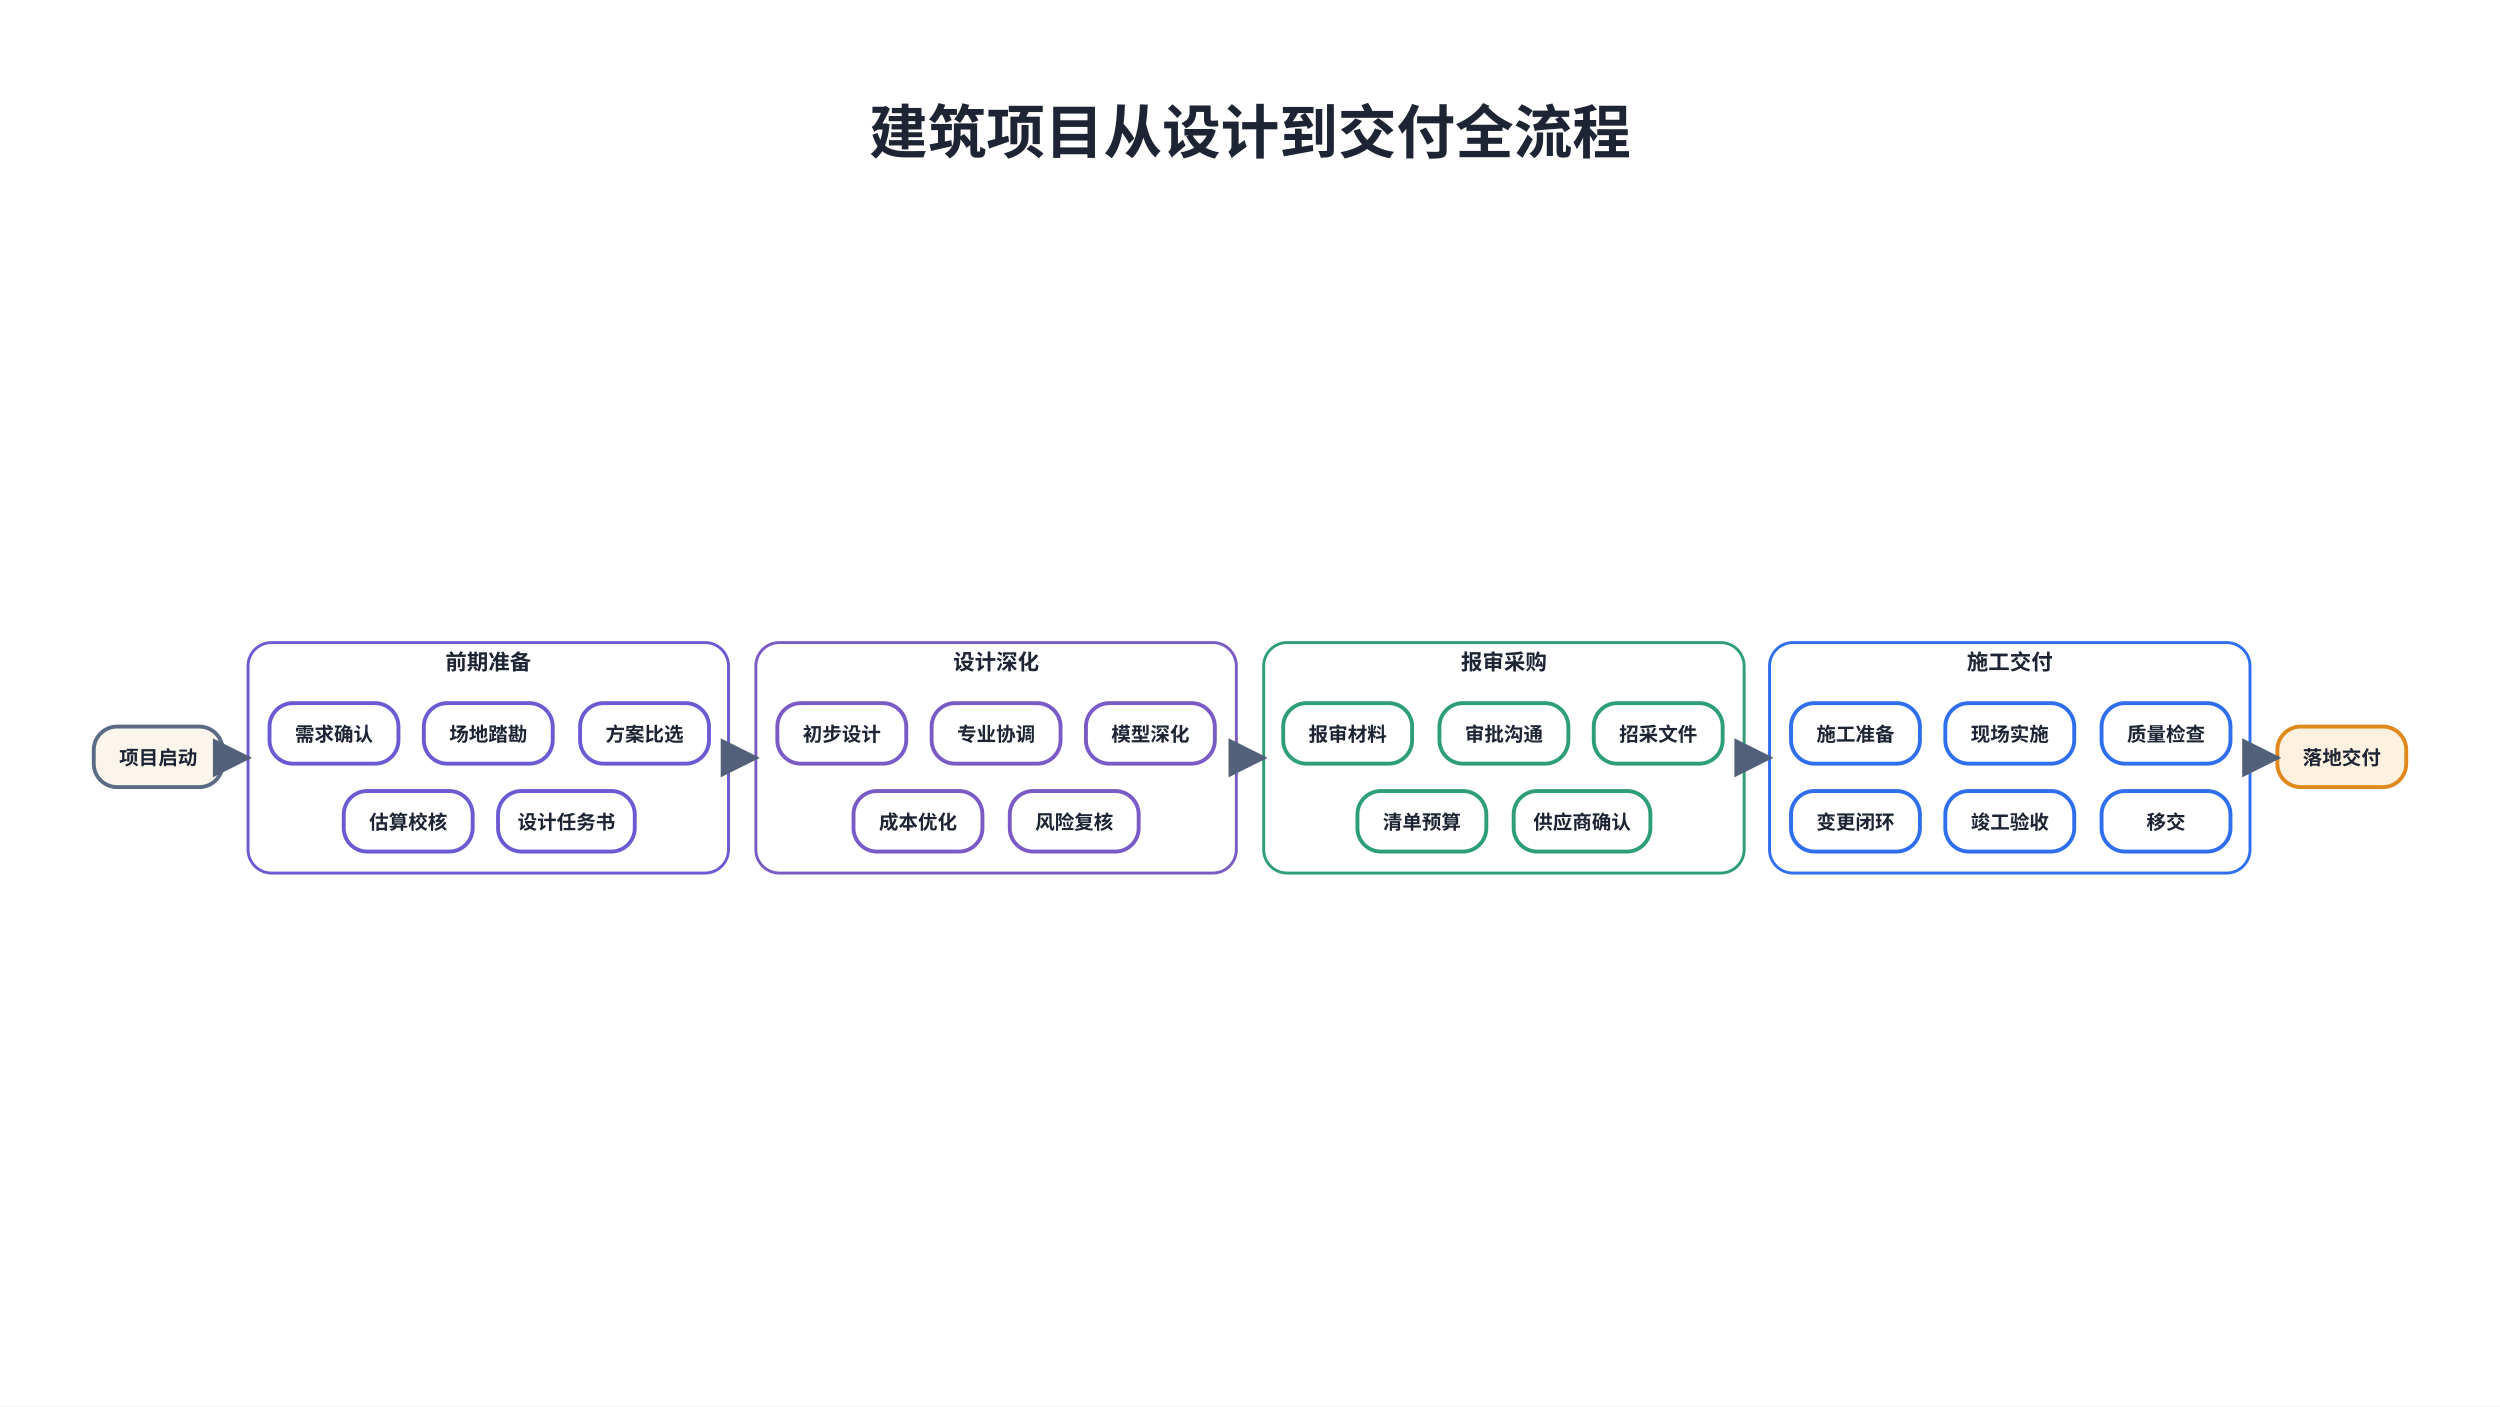
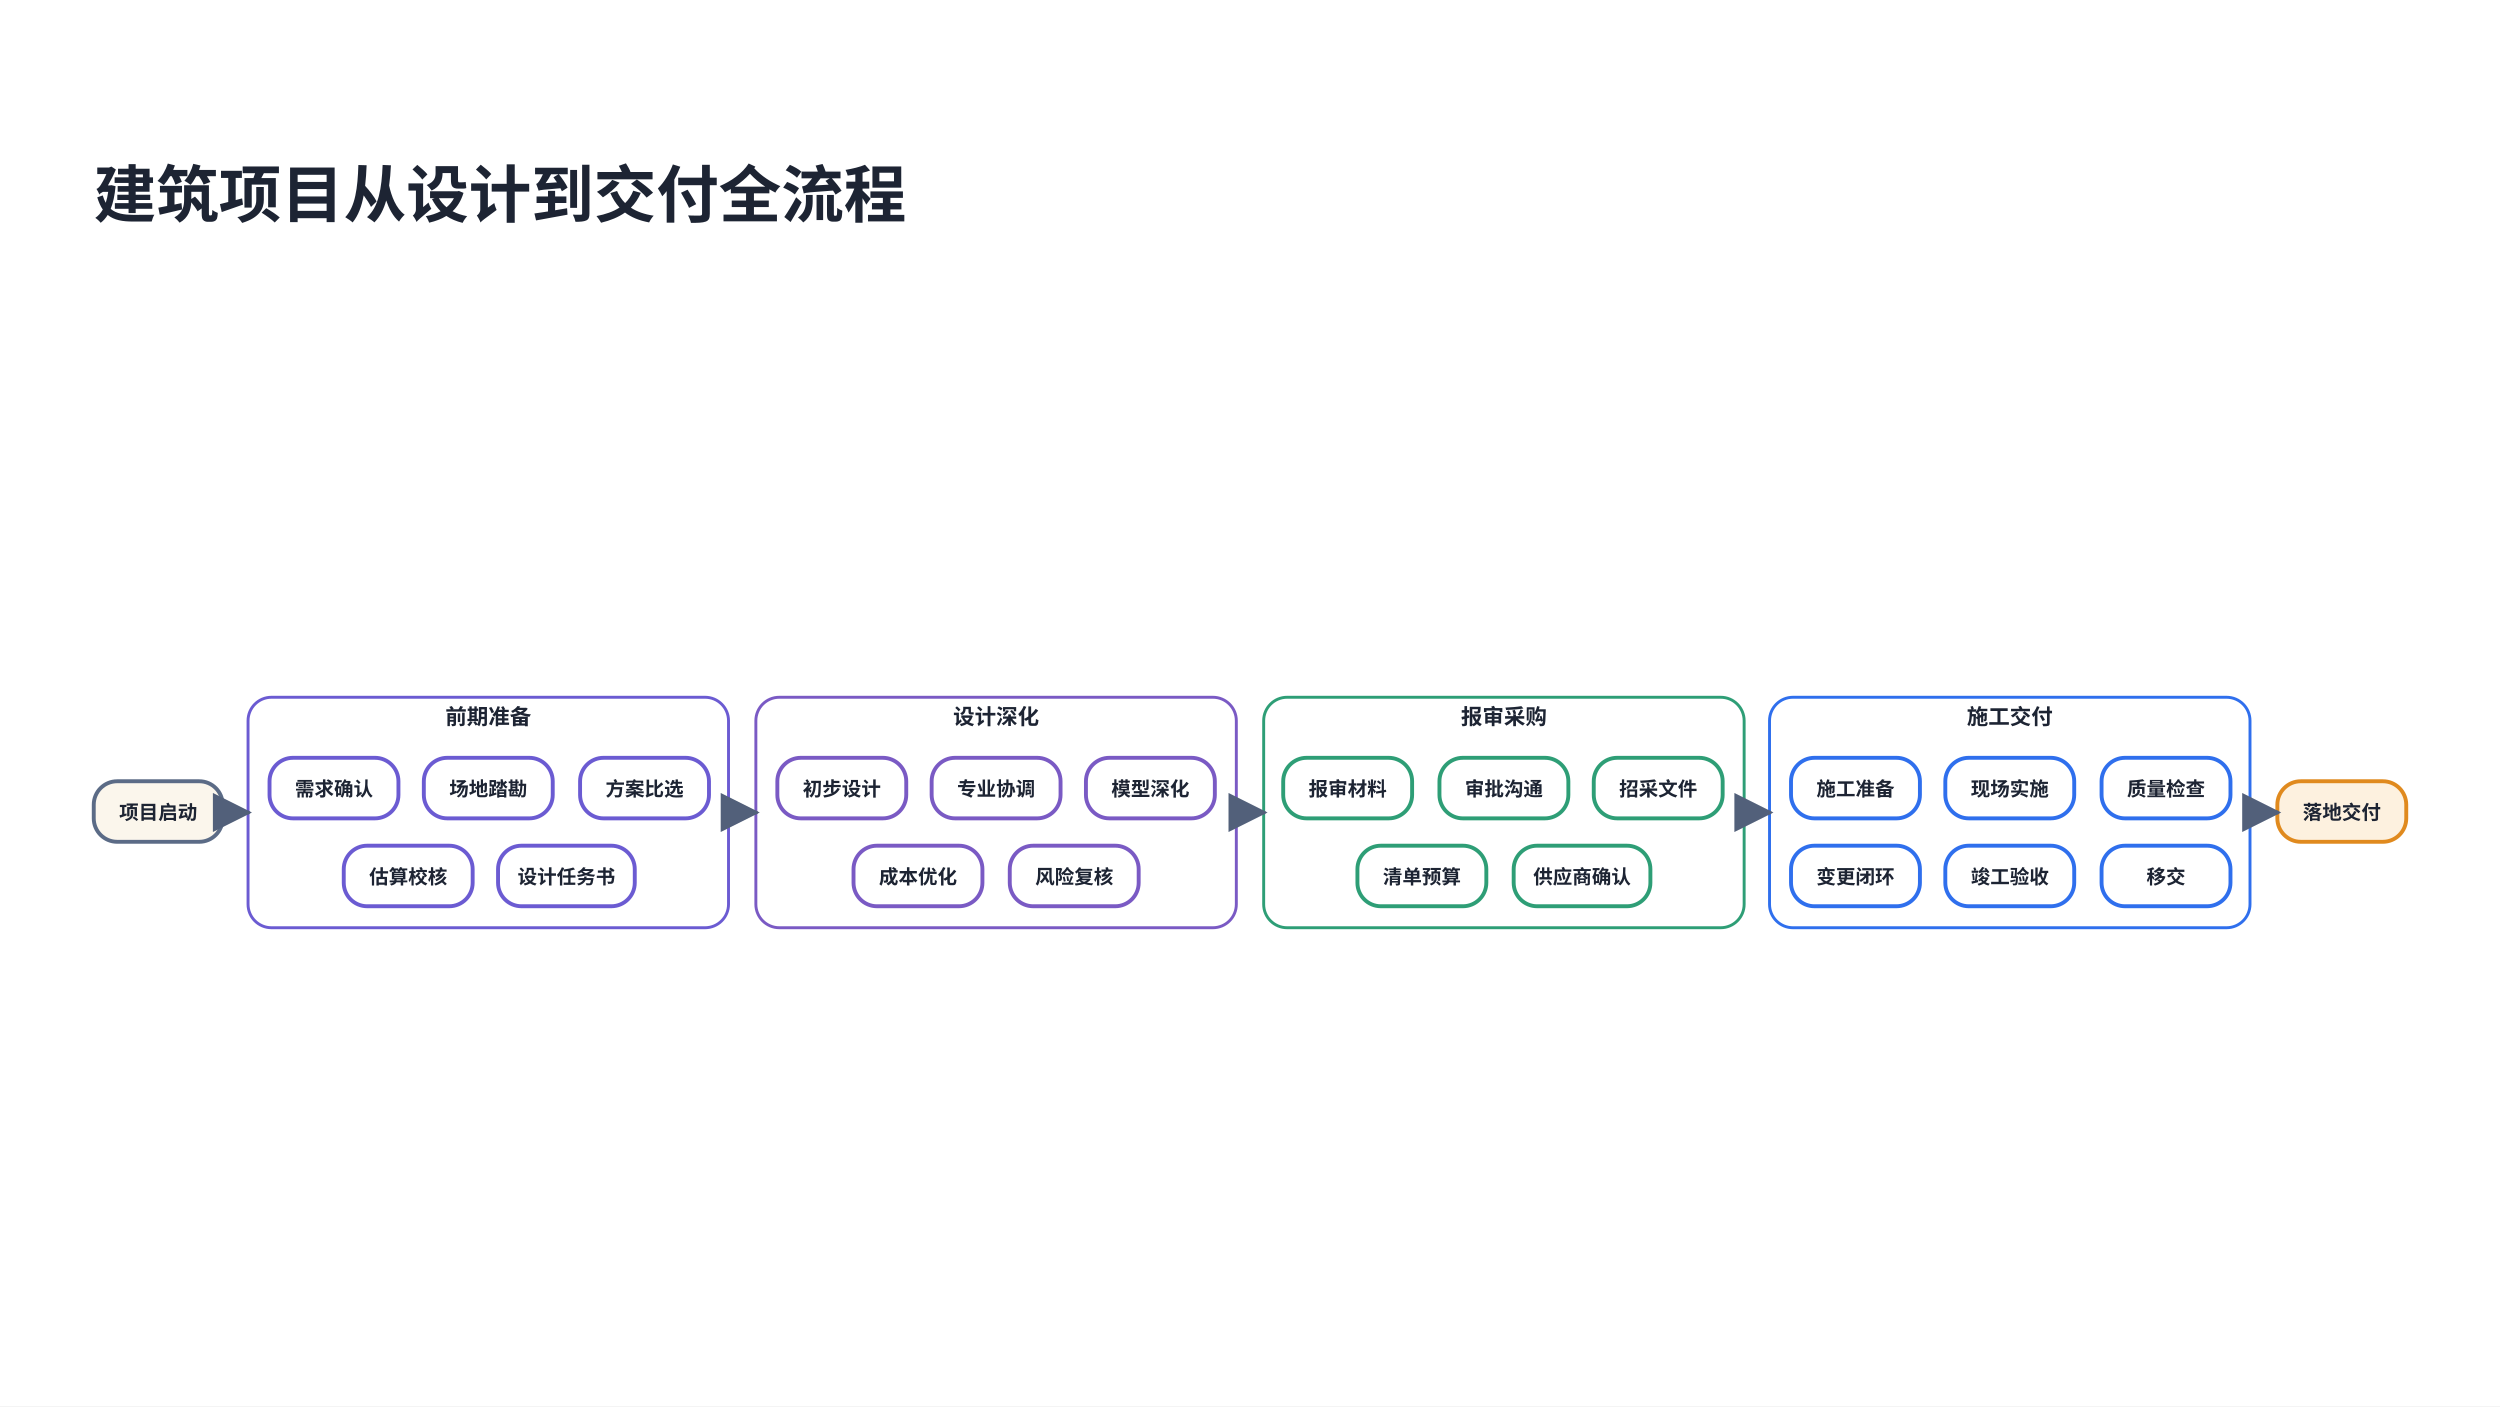
<svg xmlns="http://www.w3.org/2000/svg" id="figure-svg" viewBox="0 0 1280 720" role="img" aria-labelledby="figure-title figure-desc" font-family="'Microsoft YaHei', 'Microsoft YaHei', '微软雅黑', 'PingFang SC', 'Noto Sans CJK SC', Inter, Arial, sans-serif">
  <rect width="1280" height="720" fill="#FFFFFF" />
-   <text data-node-id="figure-title-text" x="640" y="68" fill="#1D2433" font-size="30" font-weight="700" text-anchor="middle" dominant-baseline="middle" font-family="'Microsoft YaHei', 'Microsoft YaHei', '微软雅黑', 'PingFang SC', 'Noto Sans CJK SC', Inter, Arial, sans-serif">
-     <tspan x="640" y="68">建筑项目从设计到交付全流程</tspan>
+   <text data-node-id="figure-title-text" x="48" y="100" fill="#1D2433" font-size="32" font-weight="800" text-anchor="start" dominant-baseline="middle" font-family="'Microsoft YaHei', 'Microsoft YaHei', '微软雅黑', 'PingFang SC', 'Noto Sans CJK SC', Inter, Arial, sans-serif">
+     <tspan x="48" y="100">建筑项目从设计到交付全流程</tspan>
  </text>
  <g data-node-id="start-group">
-     <rect data-node-id="start-rect" x="48" y="372" width="66" height="31" rx="12" fill="#FBF6EC" stroke="#5B6B86" stroke-width="2" />
-     <text data-node-id="start-title" x="81" y="388" fill="#1D2433" font-size="10" font-weight="700" text-anchor="middle" dominant-baseline="middle" font-family="'Microsoft YaHei', 'Microsoft YaHei', '微软雅黑', 'PingFang SC', 'Noto Sans CJK SC', Inter, Arial, sans-serif">
-       <tspan x="81" y="388">项目启动</tspan>
+     <rect data-node-id="start-rect" x="48" y="400" width="66" height="31" rx="12" fill="#FBF6EC" stroke="#5B6B86" stroke-width="2" />
+     <text data-node-id="start-title" x="81" y="416" fill="#1D2433" font-size="10" font-weight="700" text-anchor="middle" dominant-baseline="middle" font-family="'Microsoft YaHei', 'Microsoft YaHei', '微软雅黑', 'PingFang SC', 'Noto Sans CJK SC', Inter, Arial, sans-serif">
+       <tspan x="81" y="416">项目启动</tspan>
    </text>
  </g>
  <g data-node-id="p1-group">
-     <rect data-node-id="p1-rect" x="127" y="329" width="246" height="118" rx="12" fill="#FFFFFF" stroke="#6B5BD2" stroke-width="1.5" />
-     <text data-node-id="p1-label" x="250" y="339" fill="#1D2433" font-size="11" font-weight="700" text-anchor="middle" dominant-baseline="middle" font-family="'Microsoft YaHei', 'Microsoft YaHei', '微软雅黑', 'PingFang SC', 'Noto Sans CJK SC', Inter, Arial, sans-serif">
-       <tspan x="250" y="339">前期准备</tspan>
+     <rect data-node-id="p1-rect" x="127" y="357" width="246" height="118" rx="12" fill="#FFFFFF" stroke="#6B5BD2" stroke-width="1.5" />
+     <text data-node-id="p1-label" x="250" y="367" fill="#1D2433" font-size="11" font-weight="700" text-anchor="middle" dominant-baseline="middle" font-family="'Microsoft YaHei', 'Microsoft YaHei', '微软雅黑', 'PingFang SC', 'Noto Sans CJK SC', Inter, Arial, sans-serif">
+       <tspan x="250" y="367">前期准备</tspan>
    </text>
    <g data-node-id="p1-0-group">
-       <rect data-node-id="p1-0-rect" x="138" y="360" width="66" height="31" rx="12" fill="#FFFFFF" stroke="#6B5BD2" stroke-width="2" />
-       <text data-node-id="p1-0-title" x="171" y="376" fill="#1D2433" font-size="10" font-weight="700" text-anchor="middle" dominant-baseline="middle" font-family="'Microsoft YaHei', 'Microsoft YaHei', '微软雅黑', 'PingFang SC', 'Noto Sans CJK SC', Inter, Arial, sans-serif">
-         <tspan x="171" y="376">需求确认</tspan>
+       <rect data-node-id="p1-0-rect" x="138" y="388" width="66" height="31" rx="12" fill="#FFFFFF" stroke="#6B5BD2" stroke-width="2" />
+       <text data-node-id="p1-0-title" x="171" y="404" fill="#1D2433" font-size="10" font-weight="700" text-anchor="middle" dominant-baseline="middle" font-family="'Microsoft YaHei', 'Microsoft YaHei', '微软雅黑', 'PingFang SC', 'Noto Sans CJK SC', Inter, Arial, sans-serif">
+         <tspan x="171" y="404">需求确认</tspan>
      </text>
    </g>
    <g data-node-id="p1-1-group">
-       <rect data-node-id="p1-1-rect" x="217" y="360" width="66" height="31" rx="12" fill="#FFFFFF" stroke="#6B5BD2" stroke-width="2" />
-       <text data-node-id="p1-1-title" x="250" y="376" fill="#1D2433" font-size="10" font-weight="700" text-anchor="middle" dominant-baseline="middle" font-family="'Microsoft YaHei', 'Microsoft YaHei', '微软雅黑', 'PingFang SC', 'Noto Sans CJK SC', Inter, Arial, sans-serif">
-         <tspan x="250" y="376">场地踏勘</tspan>
+       <rect data-node-id="p1-1-rect" x="217" y="388" width="66" height="31" rx="12" fill="#FFFFFF" stroke="#6B5BD2" stroke-width="2" />
+       <text data-node-id="p1-1-title" x="250" y="404" fill="#1D2433" font-size="10" font-weight="700" text-anchor="middle" dominant-baseline="middle" font-family="'Microsoft YaHei', 'Microsoft YaHei', '微软雅黑', 'PingFang SC', 'Noto Sans CJK SC', Inter, Arial, sans-serif">
+         <tspan x="250" y="404">场地踏勘</tspan>
      </text>
    </g>
    <g data-node-id="p1-2-group">
-       <rect data-node-id="p1-2-rect" x="297" y="360" width="66" height="31" rx="12" fill="#FFFFFF" stroke="#6B5BD2" stroke-width="2" />
-       <text data-node-id="p1-2-title" x="330" y="376" fill="#1D2433" font-size="10" font-weight="700" text-anchor="middle" dominant-baseline="middle" font-family="'Microsoft YaHei', 'Microsoft YaHei', '微软雅黑', 'PingFang SC', 'Noto Sans CJK SC', Inter, Arial, sans-serif">
-         <tspan x="330" y="376">方案比选</tspan>
+       <rect data-node-id="p1-2-rect" x="297" y="388" width="66" height="31" rx="12" fill="#FFFFFF" stroke="#6B5BD2" stroke-width="2" />
+       <text data-node-id="p1-2-title" x="330" y="404" fill="#1D2433" font-size="10" font-weight="700" text-anchor="middle" dominant-baseline="middle" font-family="'Microsoft YaHei', 'Microsoft YaHei', '微软雅黑', 'PingFang SC', 'Noto Sans CJK SC', Inter, Arial, sans-serif">
+         <tspan x="330" y="404">方案比选</tspan>
      </text>
    </g>
    <g data-node-id="p1-3-group">
-       <rect data-node-id="p1-3-rect" x="176" y="405" width="66" height="31" rx="12" fill="#FFFFFF" stroke="#6B5BD2" stroke-width="2" />
-       <text data-node-id="p1-3-title" x="209" y="421" fill="#1D2433" font-size="10" font-weight="700" text-anchor="middle" dominant-baseline="middle" font-family="'Microsoft YaHei', 'Microsoft YaHei', '微软雅黑', 'PingFang SC', 'Noto Sans CJK SC', Inter, Arial, sans-serif">
-         <tspan x="209" y="421">估算校核</tspan>
+       <rect data-node-id="p1-3-rect" x="176" y="433" width="66" height="31" rx="12" fill="#FFFFFF" stroke="#6B5BD2" stroke-width="2" />
+       <text data-node-id="p1-3-title" x="209" y="449" fill="#1D2433" font-size="10" font-weight="700" text-anchor="middle" dominant-baseline="middle" font-family="'Microsoft YaHei', 'Microsoft YaHei', '微软雅黑', 'PingFang SC', 'Noto Sans CJK SC', Inter, Arial, sans-serif">
+         <tspan x="209" y="449">估算校核</tspan>
      </text>
    </g>
    <g data-node-id="p1-4-group">
-       <rect data-node-id="p1-4-rect" x="255" y="405" width="70" height="31" rx="12" fill="#FFFFFF" stroke="#6B5BD2" stroke-width="2" />
-       <text data-node-id="p1-4-title" x="290" y="421" fill="#1D2433" font-size="10" font-weight="700" text-anchor="middle" dominant-baseline="middle" font-family="'Microsoft YaHei', 'Microsoft YaHei', '微软雅黑', 'PingFang SC', 'Noto Sans CJK SC', Inter, Arial, sans-serif">
-         <tspan x="290" y="421">设计任务书</tspan>
+       <rect data-node-id="p1-4-rect" x="255" y="433" width="70" height="31" rx="12" fill="#FFFFFF" stroke="#6B5BD2" stroke-width="2" />
+       <text data-node-id="p1-4-title" x="290" y="449" fill="#1D2433" font-size="10" font-weight="700" text-anchor="middle" dominant-baseline="middle" font-family="'Microsoft YaHei', 'Microsoft YaHei', '微软雅黑', 'PingFang SC', 'Noto Sans CJK SC', Inter, Arial, sans-serif">
+         <tspan x="290" y="449">设计任务书</tspan>
      </text>
    </g>
  </g>
  <g data-node-id="p2-group">
-     <rect data-node-id="p2-rect" x="387" y="329" width="246" height="118" rx="12" fill="#FFFFFF" stroke="#7A5AC4" stroke-width="1.5" />
-     <text data-node-id="p2-label" x="510" y="339" fill="#1D2433" font-size="11" font-weight="700" text-anchor="middle" dominant-baseline="middle" font-family="'Microsoft YaHei', 'Microsoft YaHei', '微软雅黑', 'PingFang SC', 'Noto Sans CJK SC', Inter, Arial, sans-serif">
-       <tspan x="510" y="339">设计深化</tspan>
+     <rect data-node-id="p2-rect" x="387" y="357" width="246" height="118" rx="12" fill="#FFFFFF" stroke="#7A5AC4" stroke-width="1.5" />
+     <text data-node-id="p2-label" x="510" y="367" fill="#1D2433" font-size="11" font-weight="700" text-anchor="middle" dominant-baseline="middle" font-family="'Microsoft YaHei', 'Microsoft YaHei', '微软雅黑', 'PingFang SC', 'Noto Sans CJK SC', Inter, Arial, sans-serif">
+       <tspan x="510" y="367">设计深化</tspan>
    </text>
    <g data-node-id="p2-0-group">
-       <rect data-node-id="p2-0-rect" x="398" y="360" width="66" height="31" rx="12" fill="#FFFFFF" stroke="#7A5AC4" stroke-width="2" />
-       <text data-node-id="p2-0-title" x="431" y="376" fill="#1D2433" font-size="10" font-weight="700" text-anchor="middle" dominant-baseline="middle" font-family="'Microsoft YaHei', 'Microsoft YaHei', '微软雅黑', 'PingFang SC', 'Noto Sans CJK SC', Inter, Arial, sans-serif">
-         <tspan x="431" y="376">初步设计</tspan>
+       <rect data-node-id="p2-0-rect" x="398" y="388" width="66" height="31" rx="12" fill="#FFFFFF" stroke="#7A5AC4" stroke-width="2" />
+       <text data-node-id="p2-0-title" x="431" y="404" fill="#1D2433" font-size="10" font-weight="700" text-anchor="middle" dominant-baseline="middle" font-family="'Microsoft YaHei', 'Microsoft YaHei', '微软雅黑', 'PingFang SC', 'Noto Sans CJK SC', Inter, Arial, sans-serif">
+         <tspan x="431" y="404">初步设计</tspan>
      </text>
    </g>
    <g data-node-id="p2-1-group">
-       <rect data-node-id="p2-1-rect" x="477" y="360" width="66" height="31" rx="12" fill="#FFFFFF" stroke="#7A5AC4" stroke-width="2" />
-       <text data-node-id="p2-1-title" x="510" y="376" fill="#1D2433" font-size="10" font-weight="700" text-anchor="middle" dominant-baseline="middle" font-family="'Microsoft YaHei', 'Microsoft YaHei', '微软雅黑', 'PingFang SC', 'Noto Sans CJK SC', Inter, Arial, sans-serif">
-         <tspan x="510" y="376">专业协调</tspan>
+       <rect data-node-id="p2-1-rect" x="477" y="388" width="66" height="31" rx="12" fill="#FFFFFF" stroke="#7A5AC4" stroke-width="2" />
+       <text data-node-id="p2-1-title" x="510" y="404" fill="#1D2433" font-size="10" font-weight="700" text-anchor="middle" dominant-baseline="middle" font-family="'Microsoft YaHei', 'Microsoft YaHei', '微软雅黑', 'PingFang SC', 'Noto Sans CJK SC', Inter, Arial, sans-serif">
+         <tspan x="510" y="404">专业协调</tspan>
      </text>
    </g>
    <g data-node-id="p2-2-group">
-       <rect data-node-id="p2-2-rect" x="556" y="360" width="66" height="31" rx="12" fill="#FFFFFF" stroke="#7A5AC4" stroke-width="2" />
-       <text data-node-id="p2-2-title" x="589" y="376" fill="#1D2433" font-size="10" font-weight="700" text-anchor="middle" dominant-baseline="middle" font-family="'Microsoft YaHei', 'Microsoft YaHei', '微软雅黑', 'PingFang SC', 'Noto Sans CJK SC', Inter, Arial, sans-serif">
-         <tspan x="589" y="376">模型深化</tspan>
+       <rect data-node-id="p2-2-rect" x="556" y="388" width="66" height="31" rx="12" fill="#FFFFFF" stroke="#7A5AC4" stroke-width="2" />
+       <text data-node-id="p2-2-title" x="589" y="404" fill="#1D2433" font-size="10" font-weight="700" text-anchor="middle" dominant-baseline="middle" font-family="'Microsoft YaHei', 'Microsoft YaHei', '微软雅黑', 'PingFang SC', 'Noto Sans CJK SC', Inter, Arial, sans-serif">
+         <tspan x="589" y="404">模型深化</tspan>
      </text>
    </g>
    <g data-node-id="p2-3-group">
-       <rect data-node-id="p2-3-rect" x="437" y="405" width="66" height="31" rx="12" fill="#FFFFFF" stroke="#7A5AC4" stroke-width="2" />
-       <text data-node-id="p2-3-title" x="470" y="421" fill="#1D2433" font-size="10" font-weight="700" text-anchor="middle" dominant-baseline="middle" font-family="'Microsoft YaHei', 'Microsoft YaHei', '微软雅黑', 'PingFang SC', 'Noto Sans CJK SC', Inter, Arial, sans-serif">
-         <tspan x="470" y="421">成本优化</tspan>
+       <rect data-node-id="p2-3-rect" x="437" y="433" width="66" height="31" rx="12" fill="#FFFFFF" stroke="#7A5AC4" stroke-width="2" />
+       <text data-node-id="p2-3-title" x="470" y="449" fill="#1D2433" font-size="10" font-weight="700" text-anchor="middle" dominant-baseline="middle" font-family="'Microsoft YaHei', 'Microsoft YaHei', '微软雅黑', 'PingFang SC', 'Noto Sans CJK SC', Inter, Arial, sans-serif">
+         <tspan x="470" y="449">成本优化</tspan>
      </text>
    </g>
    <g data-node-id="p2-4-group">
-       <rect data-node-id="p2-4-rect" x="517" y="405" width="66" height="31" rx="12" fill="#FFFFFF" stroke="#7A5AC4" stroke-width="2" />
-       <text data-node-id="p2-4-title" x="550" y="421" fill="#1D2433" font-size="10" font-weight="700" text-anchor="middle" dominant-baseline="middle" font-family="'Microsoft YaHei', 'Microsoft YaHei', '微软雅黑', 'PingFang SC', 'Noto Sans CJK SC', Inter, Arial, sans-serif">
-         <tspan x="550" y="421">风险复核</tspan>
+       <rect data-node-id="p2-4-rect" x="517" y="433" width="66" height="31" rx="12" fill="#FFFFFF" stroke="#7A5AC4" stroke-width="2" />
+       <text data-node-id="p2-4-title" x="550" y="449" fill="#1D2433" font-size="10" font-weight="700" text-anchor="middle" dominant-baseline="middle" font-family="'Microsoft YaHei', 'Microsoft YaHei', '微软雅黑', 'PingFang SC', 'Noto Sans CJK SC', Inter, Arial, sans-serif">
+         <tspan x="550" y="449">风险复核</tspan>
      </text>
    </g>
  </g>
  <g data-node-id="p3-group">
-     <rect data-node-id="p3-rect" x="647" y="329" width="246" height="118" rx="12" fill="#FFFFFF" stroke="#2E9E76" stroke-width="1.5" />
-     <text data-node-id="p3-label" x="770" y="339" fill="#1D2433" font-size="11" font-weight="700" text-anchor="middle" dominant-baseline="middle" font-family="'Microsoft YaHei', 'Microsoft YaHei', '微软雅黑', 'PingFang SC', 'Noto Sans CJK SC', Inter, Arial, sans-serif">
-       <tspan x="770" y="339">报审采购</tspan>
+     <rect data-node-id="p3-rect" x="647" y="357" width="246" height="118" rx="12" fill="#FFFFFF" stroke="#2E9E76" stroke-width="1.5" />
+     <text data-node-id="p3-label" x="770" y="367" fill="#1D2433" font-size="11" font-weight="700" text-anchor="middle" dominant-baseline="middle" font-family="'Microsoft YaHei', 'Microsoft YaHei', '微软雅黑', 'PingFang SC', 'Noto Sans CJK SC', Inter, Arial, sans-serif">
+       <tspan x="770" y="367">报审采购</tspan>
    </text>
    <g data-node-id="p3-0-group">
-       <rect data-node-id="p3-0-rect" x="657" y="360" width="66" height="31" rx="12" fill="#FFFFFF" stroke="#2E9E76" stroke-width="2" />
-       <text data-node-id="p3-0-title" x="690" y="376" fill="#1D2433" font-size="10" font-weight="700" text-anchor="middle" dominant-baseline="middle" font-family="'Microsoft YaHei', 'Microsoft YaHei', '微软雅黑', 'PingFang SC', 'Noto Sans CJK SC', Inter, Arial, sans-serif">
-         <tspan x="690" y="376">报审材料</tspan>
+       <rect data-node-id="p3-0-rect" x="657" y="388" width="66" height="31" rx="12" fill="#FFFFFF" stroke="#2E9E76" stroke-width="2" />
+       <text data-node-id="p3-0-title" x="690" y="404" fill="#1D2433" font-size="10" font-weight="700" text-anchor="middle" dominant-baseline="middle" font-family="'Microsoft YaHei', 'Microsoft YaHei', '微软雅黑', 'PingFang SC', 'Noto Sans CJK SC', Inter, Arial, sans-serif">
+         <tspan x="690" y="404">报审材料</tspan>
      </text>
    </g>
    <g data-node-id="p3-1-group">
-       <rect data-node-id="p3-1-rect" x="737" y="360" width="66" height="31" rx="12" fill="#FFFFFF" stroke="#2E9E76" stroke-width="2" />
-       <text data-node-id="p3-1-title" x="770" y="376" fill="#1D2433" font-size="10" font-weight="700" text-anchor="middle" dominant-baseline="middle" font-family="'Microsoft YaHei', 'Microsoft YaHei', '微软雅黑', 'PingFang SC', 'Noto Sans CJK SC', Inter, Arial, sans-serif">
-         <tspan x="770" y="376">审批沟通</tspan>
+       <rect data-node-id="p3-1-rect" x="737" y="388" width="66" height="31" rx="12" fill="#FFFFFF" stroke="#2E9E76" stroke-width="2" />
+       <text data-node-id="p3-1-title" x="770" y="404" fill="#1D2433" font-size="10" font-weight="700" text-anchor="middle" dominant-baseline="middle" font-family="'Microsoft YaHei', 'Microsoft YaHei', '微软雅黑', 'PingFang SC', 'Noto Sans CJK SC', Inter, Arial, sans-serif">
+         <tspan x="770" y="404">审批沟通</tspan>
      </text>
    </g>
    <g data-node-id="p3-2-group">
-       <rect data-node-id="p3-2-rect" x="816" y="360" width="66" height="31" rx="12" fill="#FFFFFF" stroke="#2E9E76" stroke-width="2" />
-       <text data-node-id="p3-2-title" x="849" y="376" fill="#1D2433" font-size="10" font-weight="700" text-anchor="middle" dominant-baseline="middle" font-family="'Microsoft YaHei', 'Microsoft YaHei', '微软雅黑', 'PingFang SC', 'Noto Sans CJK SC', Inter, Arial, sans-serif">
-         <tspan x="849" y="376">招采文件</tspan>
+       <rect data-node-id="p3-2-rect" x="816" y="388" width="66" height="31" rx="12" fill="#FFFFFF" stroke="#2E9E76" stroke-width="2" />
+       <text data-node-id="p3-2-title" x="849" y="404" fill="#1D2433" font-size="10" font-weight="700" text-anchor="middle" dominant-baseline="middle" font-family="'Microsoft YaHei', 'Microsoft YaHei', '微软雅黑', 'PingFang SC', 'Noto Sans CJK SC', Inter, Arial, sans-serif">
+         <tspan x="849" y="404">招采文件</tspan>
      </text>
    </g>
    <g data-node-id="p3-3-group">
-       <rect data-node-id="p3-3-rect" x="695" y="405" width="66" height="31" rx="12" fill="#FFFFFF" stroke="#2E9E76" stroke-width="2" />
-       <text data-node-id="p3-3-title" x="728" y="421" fill="#1D2433" font-size="10" font-weight="700" text-anchor="middle" dominant-baseline="middle" font-family="'Microsoft YaHei', 'Microsoft YaHei', '微软雅黑', 'PingFang SC', 'Noto Sans CJK SC', Inter, Arial, sans-serif">
-         <tspan x="728" y="421">清单预算</tspan>
+       <rect data-node-id="p3-3-rect" x="695" y="433" width="66" height="31" rx="12" fill="#FFFFFF" stroke="#2E9E76" stroke-width="2" />
+       <text data-node-id="p3-3-title" x="728" y="449" fill="#1D2433" font-size="10" font-weight="700" text-anchor="middle" dominant-baseline="middle" font-family="'Microsoft YaHei', 'Microsoft YaHei', '微软雅黑', 'PingFang SC', 'Noto Sans CJK SC', Inter, Arial, sans-serif">
+         <tspan x="728" y="449">清单预算</tspan>
      </text>
    </g>
    <g data-node-id="p3-4-group">
-       <rect data-node-id="p3-4-rect" x="775" y="405" width="70" height="31" rx="12" fill="#FFFFFF" stroke="#2E9E76" stroke-width="2" />
-       <text data-node-id="p3-4-title" x="810" y="421" fill="#1D2433" font-size="10" font-weight="700" text-anchor="middle" dominant-baseline="middle" font-family="'Microsoft YaHei', 'Microsoft YaHei', '微软雅黑', 'PingFang SC', 'Noto Sans CJK SC', Inter, Arial, sans-serif">
-         <tspan x="810" y="421">供应商确认</tspan>
+       <rect data-node-id="p3-4-rect" x="775" y="433" width="70" height="31" rx="12" fill="#FFFFFF" stroke="#2E9E76" stroke-width="2" />
+       <text data-node-id="p3-4-title" x="810" y="449" fill="#1D2433" font-size="10" font-weight="700" text-anchor="middle" dominant-baseline="middle" font-family="'Microsoft YaHei', 'Microsoft YaHei', '微软雅黑', 'PingFang SC', 'Noto Sans CJK SC', Inter, Arial, sans-serif">
+         <tspan x="810" y="449">供应商确认</tspan>
      </text>
    </g>
  </g>
  <g data-node-id="p4-group">
-     <rect data-node-id="p4-rect" x="906" y="329" width="246" height="118" rx="12" fill="#FFFFFF" stroke="#2F6FED" stroke-width="1.5" />
-     <text data-node-id="p4-label" x="1029" y="339" fill="#1D2433" font-size="11" font-weight="700" text-anchor="middle" dominant-baseline="middle" font-family="'Microsoft YaHei', 'Microsoft YaHei', '微软雅黑', 'PingFang SC', 'Noto Sans CJK SC', Inter, Arial, sans-serif">
-       <tspan x="1029" y="339">施工交付</tspan>
+     <rect data-node-id="p4-rect" x="906" y="357" width="246" height="118" rx="12" fill="#FFFFFF" stroke="#2F6FED" stroke-width="1.5" />
+     <text data-node-id="p4-label" x="1029" y="367" fill="#1D2433" font-size="11" font-weight="700" text-anchor="middle" dominant-baseline="middle" font-family="'Microsoft YaHei', 'Microsoft YaHei', '微软雅黑', 'PingFang SC', 'Noto Sans CJK SC', Inter, Arial, sans-serif">
+       <tspan x="1029" y="367">施工交付</tspan>
    </text>
    <g data-node-id="p4-0-group">
-       <rect data-node-id="p4-0-rect" x="917" y="360" width="66" height="31" rx="12" fill="#FFFFFF" stroke="#2F6FED" stroke-width="2" />
-       <text data-node-id="p4-0-title" x="950" y="376" fill="#1D2433" font-size="10" font-weight="700" text-anchor="middle" dominant-baseline="middle" font-family="'Microsoft YaHei', 'Microsoft YaHei', '微软雅黑', 'PingFang SC', 'Noto Sans CJK SC', Inter, Arial, sans-serif">
-         <tspan x="950" y="376">施工准备</tspan>
+       <rect data-node-id="p4-0-rect" x="917" y="388" width="66" height="31" rx="12" fill="#FFFFFF" stroke="#2F6FED" stroke-width="2" />
+       <text data-node-id="p4-0-title" x="950" y="404" fill="#1D2433" font-size="10" font-weight="700" text-anchor="middle" dominant-baseline="middle" font-family="'Microsoft YaHei', 'Microsoft YaHei', '微软雅黑', 'PingFang SC', 'Noto Sans CJK SC', Inter, Arial, sans-serif">
+         <tspan x="950" y="404">施工准备</tspan>
      </text>
    </g>
    <g data-node-id="p4-1-group">
-       <rect data-node-id="p4-1-rect" x="996" y="360" width="66" height="31" rx="12" fill="#FFFFFF" stroke="#2F6FED" stroke-width="2" />
-       <text data-node-id="p4-1-title" x="1029" y="376" fill="#1D2433" font-size="10" font-weight="700" text-anchor="middle" dominant-baseline="middle" font-family="'Microsoft YaHei', 'Microsoft YaHei', '微软雅黑', 'PingFang SC', 'Noto Sans CJK SC', Inter, Arial, sans-serif">
-         <tspan x="1029" y="376">现场实施</tspan>
+       <rect data-node-id="p4-1-rect" x="996" y="388" width="66" height="31" rx="12" fill="#FFFFFF" stroke="#2F6FED" stroke-width="2" />
+       <text data-node-id="p4-1-title" x="1029" y="404" fill="#1D2433" font-size="10" font-weight="700" text-anchor="middle" dominant-baseline="middle" font-family="'Microsoft YaHei', 'Microsoft YaHei', '微软雅黑', 'PingFang SC', 'Noto Sans CJK SC', Inter, Arial, sans-serif">
+         <tspan x="1029" y="404">现场实施</tspan>
      </text>
    </g>
    <g data-node-id="p4-2-group">
-       <rect data-node-id="p4-2-rect" x="1076" y="360" width="66" height="31" rx="12" fill="#FFFFFF" stroke="#2F6FED" stroke-width="2" />
-       <text data-node-id="p4-2-title" x="1109" y="376" fill="#1D2433" font-size="10" font-weight="700" text-anchor="middle" dominant-baseline="middle" font-family="'Microsoft YaHei', 'Microsoft YaHei', '微软雅黑', 'PingFang SC', 'Noto Sans CJK SC', Inter, Arial, sans-serif">
-         <tspan x="1109" y="376">质量检查</tspan>
+       <rect data-node-id="p4-2-rect" x="1076" y="388" width="66" height="31" rx="12" fill="#FFFFFF" stroke="#2F6FED" stroke-width="2" />
+       <text data-node-id="p4-2-title" x="1109" y="404" fill="#1D2433" font-size="10" font-weight="700" text-anchor="middle" dominant-baseline="middle" font-family="'Microsoft YaHei', 'Microsoft YaHei', '微软雅黑', 'PingFang SC', 'Noto Sans CJK SC', Inter, Arial, sans-serif">
+         <tspan x="1109" y="404">质量检查</tspan>
      </text>
    </g>
    <g data-node-id="p4-3-group">
-       <rect data-node-id="p4-3-rect" x="917" y="405" width="66" height="31" rx="12" fill="#FFFFFF" stroke="#2F6FED" stroke-width="2" />
-       <text data-node-id="p4-3-title" x="950" y="421" fill="#1D2433" font-size="10" font-weight="700" text-anchor="middle" dominant-baseline="middle" font-family="'Microsoft YaHei', 'Microsoft YaHei', '微软雅黑', 'PingFang SC', 'Noto Sans CJK SC', Inter, Arial, sans-serif">
-         <tspan x="950" y="421">变更闭环</tspan>
+       <rect data-node-id="p4-3-rect" x="917" y="433" width="66" height="31" rx="12" fill="#FFFFFF" stroke="#2F6FED" stroke-width="2" />
+       <text data-node-id="p4-3-title" x="950" y="449" fill="#1D2433" font-size="10" font-weight="700" text-anchor="middle" dominant-baseline="middle" font-family="'Microsoft YaHei', 'Microsoft YaHei', '微软雅黑', 'PingFang SC', 'Noto Sans CJK SC', Inter, Arial, sans-serif">
+         <tspan x="950" y="449">变更闭环</tspan>
      </text>
    </g>
    <g data-node-id="p4-4-group">
-       <rect data-node-id="p4-4-rect" x="996" y="405" width="66" height="31" rx="12" fill="#FFFFFF" stroke="#2F6FED" stroke-width="2" />
-       <text data-node-id="p4-4-title" x="1029" y="421" fill="#1D2433" font-size="10" font-weight="700" text-anchor="middle" dominant-baseline="middle" font-family="'Microsoft YaHei', 'Microsoft YaHei', '微软雅黑', 'PingFang SC', 'Noto Sans CJK SC', Inter, Arial, sans-serif">
-         <tspan x="1029" y="421">竣工验收</tspan>
+       <rect data-node-id="p4-4-rect" x="996" y="433" width="66" height="31" rx="12" fill="#FFFFFF" stroke="#2F6FED" stroke-width="2" />
+       <text data-node-id="p4-4-title" x="1029" y="449" fill="#1D2433" font-size="10" font-weight="700" text-anchor="middle" dominant-baseline="middle" font-family="'Microsoft YaHei', 'Microsoft YaHei', '微软雅黑', 'PingFang SC', 'Noto Sans CJK SC', Inter, Arial, sans-serif">
+         <tspan x="1029" y="449">竣工验收</tspan>
      </text>
    </g>
    <g data-node-id="p4-5-group">
-       <rect data-node-id="p4-5-rect" x="1076" y="405" width="66" height="31" rx="12" fill="#FFFFFF" stroke="#2F6FED" stroke-width="2" />
-       <text data-node-id="p4-5-title" x="1109" y="421" fill="#1D2433" font-size="10" font-weight="700" text-anchor="middle" dominant-baseline="middle" font-family="'Microsoft YaHei', 'Microsoft YaHei', '微软雅黑', 'PingFang SC', 'Noto Sans CJK SC', Inter, Arial, sans-serif">
-         <tspan x="1109" y="421">移交</tspan>
+       <rect data-node-id="p4-5-rect" x="1076" y="433" width="66" height="31" rx="12" fill="#FFFFFF" stroke="#2F6FED" stroke-width="2" />
+       <text data-node-id="p4-5-title" x="1109" y="449" fill="#1D2433" font-size="10" font-weight="700" text-anchor="middle" dominant-baseline="middle" font-family="'Microsoft YaHei', 'Microsoft YaHei', '微软雅黑', 'PingFang SC', 'Noto Sans CJK SC', Inter, Arial, sans-serif">
+         <tspan x="1109" y="449">移交</tspan>
      </text>
    </g>
  </g>
  <g data-node-id="end-group">
-     <rect data-node-id="end-rect" x="1166" y="372" width="66" height="31" rx="12" fill="#FDF1DF" stroke="#E08A1E" stroke-width="2" />
-     <text data-node-id="end-title" x="1199" y="388" fill="#1D2433" font-size="10" font-weight="700" text-anchor="middle" dominant-baseline="middle" font-family="'Microsoft YaHei', 'Microsoft YaHei', '微软雅黑', 'PingFang SC', 'Noto Sans CJK SC', Inter, Arial, sans-serif">
-       <tspan x="1199" y="388">落地交付</tspan>
+     <rect data-node-id="end-rect" x="1166" y="400" width="66" height="31" rx="12" fill="#FDF1DF" stroke="#E08A1E" stroke-width="2" />
+     <text data-node-id="end-title" x="1199" y="416" fill="#1D2433" font-size="10" font-weight="700" text-anchor="middle" dominant-baseline="middle" font-family="'Microsoft YaHei', 'Microsoft YaHei', '微软雅黑', 'PingFang SC', 'Noto Sans CJK SC', Inter, Arial, sans-serif">
+       <tspan x="1199" y="416">落地交付</tspan>
    </text>
  </g>
  <g data-node-id="edge-0-connector">
    <defs>
      <marker id="marker-edge-0-connector" markerWidth="10" markerHeight="10" refX="9" refY="5" orient="auto" markerUnits="strokeWidth" overflow="visible">
        <path d="M 0 0 L 10 5 L 0 10 z" fill="#52607A" />
      </marker>
    </defs>
-     <polyline points="114,388 127,388" fill="none" stroke="#52607A" stroke-width="2" stroke-linecap="round" stroke-linejoin="round" marker-end="url(#marker-edge-0-connector)" />
+     <polyline points="114,416 127,416" fill="none" stroke="#52607A" stroke-width="2" stroke-linecap="round" stroke-linejoin="round" marker-end="url(#marker-edge-0-connector)" />
  </g>
  <g data-node-id="edge-1-connector">
    <defs>
      <marker id="marker-edge-1-connector" markerWidth="10" markerHeight="10" refX="9" refY="5" orient="auto" markerUnits="strokeWidth" overflow="visible">
        <path d="M 0 0 L 10 5 L 0 10 z" fill="#52607A" />
      </marker>
    </defs>
-     <polyline points="374,388 387,388" fill="none" stroke="#52607A" stroke-width="2" stroke-linecap="round" stroke-linejoin="round" marker-end="url(#marker-edge-1-connector)" />
+     <polyline points="374,416 387,416" fill="none" stroke="#52607A" stroke-width="2" stroke-linecap="round" stroke-linejoin="round" marker-end="url(#marker-edge-1-connector)" />
  </g>
  <g data-node-id="edge-2-connector">
    <defs>
      <marker id="marker-edge-2-connector" markerWidth="10" markerHeight="10" refX="9" refY="5" orient="auto" markerUnits="strokeWidth" overflow="visible">
        <path d="M 0 0 L 10 5 L 0 10 z" fill="#52607A" />
      </marker>
    </defs>
-     <polyline points="633,388 647,388" fill="none" stroke="#52607A" stroke-width="2" stroke-linecap="round" stroke-linejoin="round" marker-end="url(#marker-edge-2-connector)" />
+     <polyline points="633,416 647,416" fill="none" stroke="#52607A" stroke-width="2" stroke-linecap="round" stroke-linejoin="round" marker-end="url(#marker-edge-2-connector)" />
  </g>
  <g data-node-id="edge-3-connector">
    <defs>
      <marker id="marker-edge-3-connector" markerWidth="10" markerHeight="10" refX="9" refY="5" orient="auto" markerUnits="strokeWidth" overflow="visible">
        <path d="M 0 0 L 10 5 L 0 10 z" fill="#52607A" />
      </marker>
    </defs>
-     <polyline points="893,388 906,388" fill="none" stroke="#52607A" stroke-width="2" stroke-linecap="round" stroke-linejoin="round" marker-end="url(#marker-edge-3-connector)" />
+     <polyline points="893,416 906,416" fill="none" stroke="#52607A" stroke-width="2" stroke-linecap="round" stroke-linejoin="round" marker-end="url(#marker-edge-3-connector)" />
  </g>
  <g data-node-id="edge-4-connector">
    <defs>
      <marker id="marker-edge-4-connector" markerWidth="10" markerHeight="10" refX="9" refY="5" orient="auto" markerUnits="strokeWidth" overflow="visible">
        <path d="M 0 0 L 10 5 L 0 10 z" fill="#52607A" />
      </marker>
    </defs>
-     <polyline points="1153,388 1166,388" fill="none" stroke="#52607A" stroke-width="2" stroke-linecap="round" stroke-linejoin="round" marker-end="url(#marker-edge-4-connector)" />
+     <polyline points="1153,416 1166,416" fill="none" stroke="#52607A" stroke-width="2" stroke-linecap="round" stroke-linejoin="round" marker-end="url(#marker-edge-4-connector)" />
  </g>
</svg>
